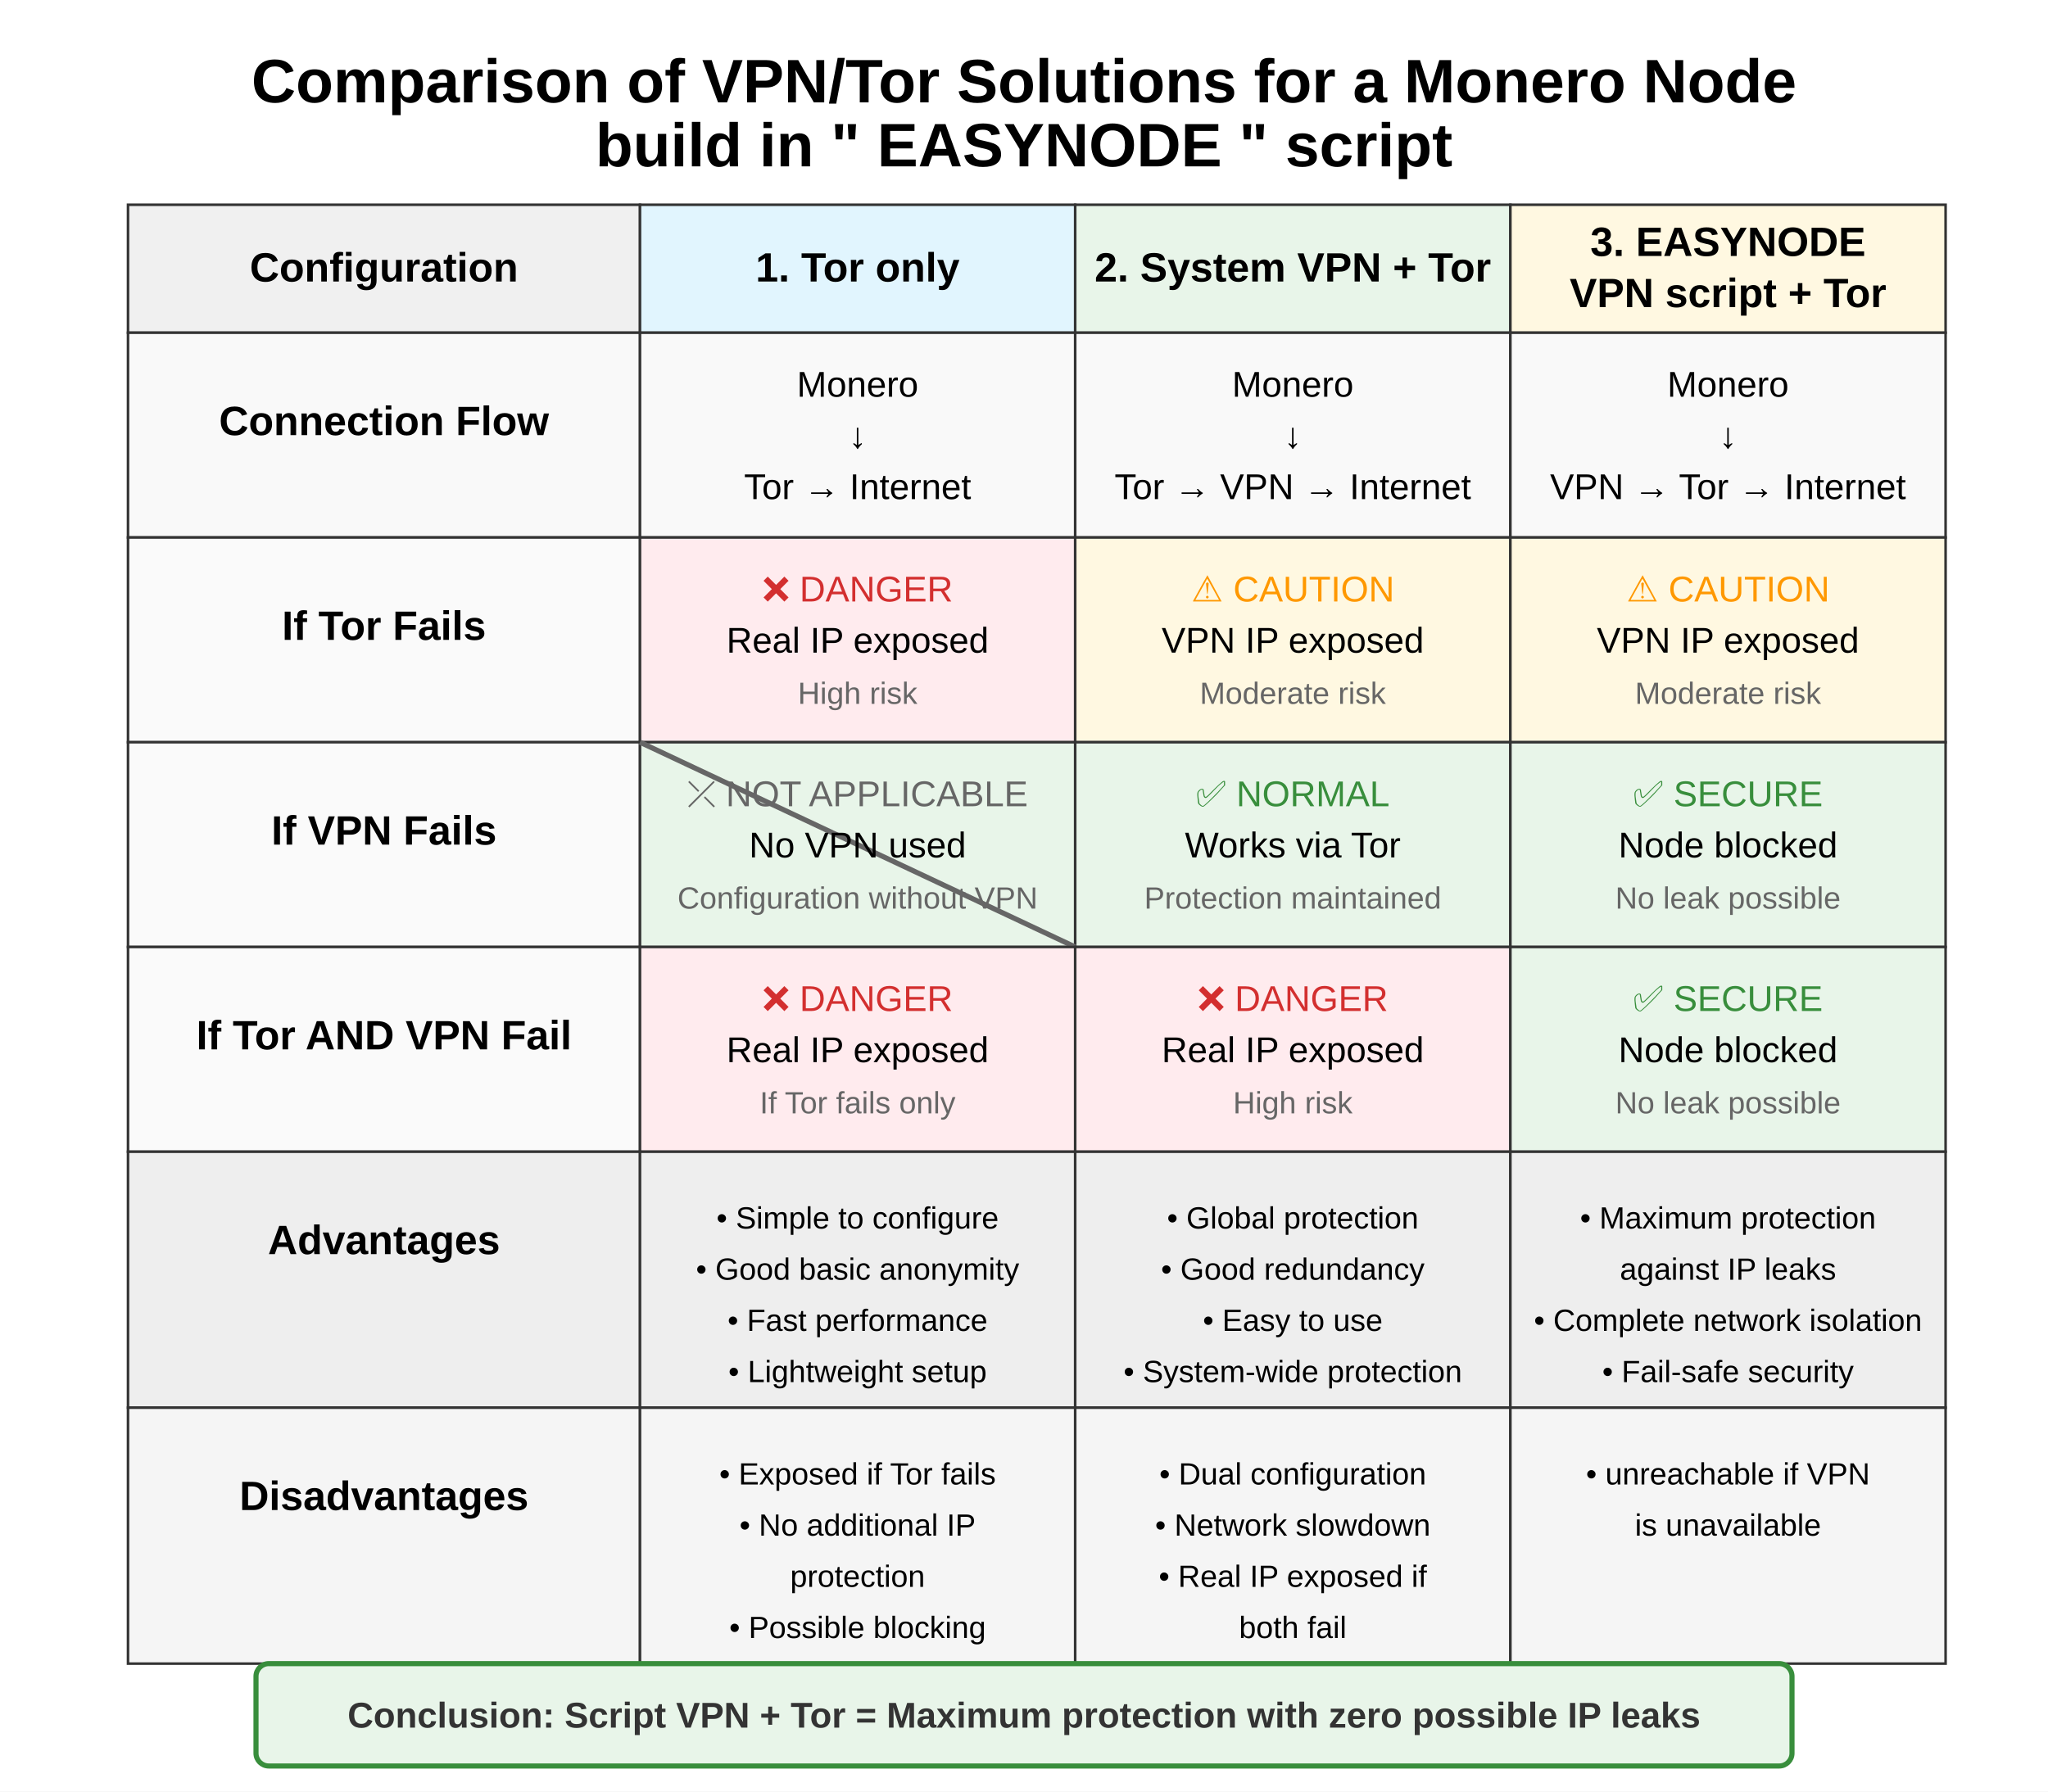
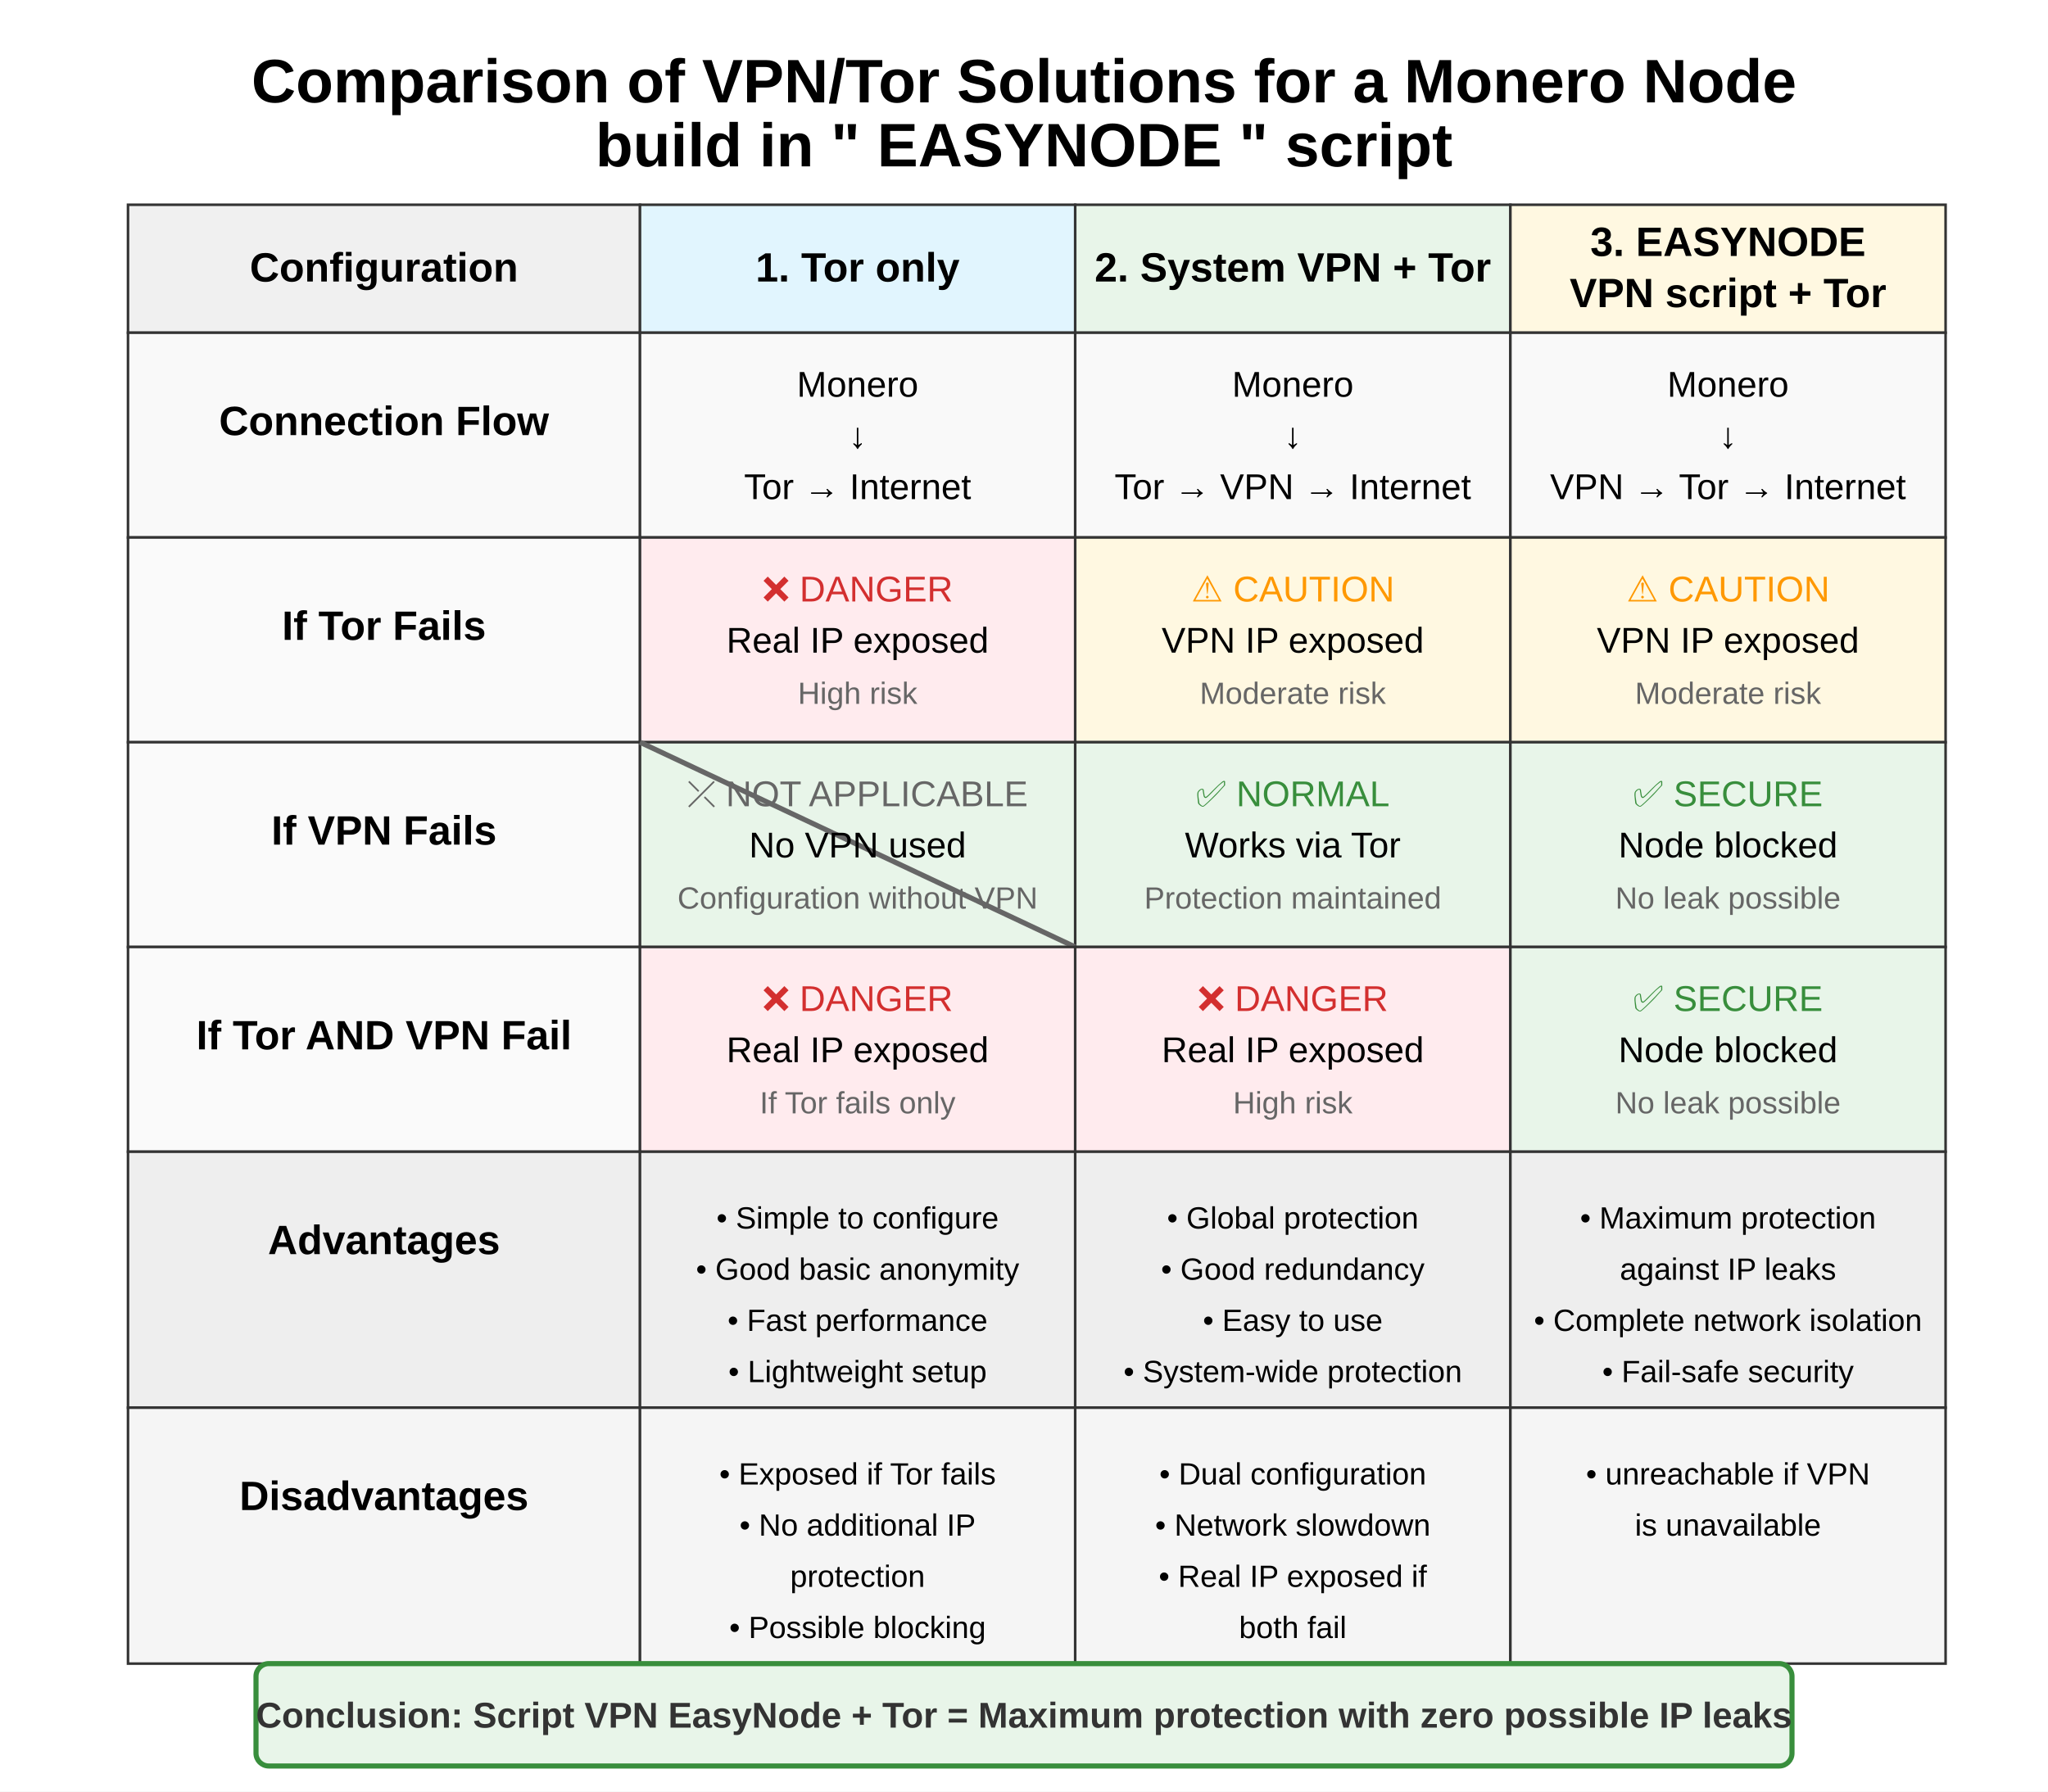
<svg xmlns="http://www.w3.org/2000/svg" viewBox="0 0 800 700">
  <rect width="800" height="700" fill="white" />
  <text x="400" y="40" font-family="Arial" font-size="24" font-weight="bold" text-anchor="middle">Comparison of VPN/Tor Solutions for a Monero Node</text>
  <text x="400" y="65" font-family="Arial" font-size="24" font-weight="bold" text-anchor="middle">build in " EASYNODE " script</text>
  <g transform="translate(50, 80)">
    <rect x="0" y="0" width="200" height="50" fill="#f0f0f0" stroke="#333" stroke-width="1" />
    <rect x="200" y="0" width="170" height="50" fill="#e1f5fe" stroke="#333" stroke-width="1" />
    <rect x="370" y="0" width="170" height="50" fill="#e8f5e9" stroke="#333" stroke-width="1" />
    <rect x="540" y="0" width="170" height="50" fill="#fff8e1" stroke="#333" stroke-width="1" />
    <text x="100" y="30" font-family="Arial" font-size="16" font-weight="bold" text-anchor="middle">Configuration</text>
    <text x="285" y="30" font-family="Arial" font-size="16" font-weight="bold" text-anchor="middle">1. Tor only</text>
    <text x="455" y="30" font-family="Arial" font-size="16" font-weight="bold" text-anchor="middle">2. System VPN + Tor</text>
    <text x="625" y="20" font-family="Arial" font-size="16" font-weight="bold" text-anchor="middle">3. EASYNODE</text>
    <text x="625" y="40" font-family="Arial" font-size="16" font-weight="bold" text-anchor="middle">VPN script + Tor</text>
    <rect x="0" y="50" width="200" height="80" fill="#f9f9f9" stroke="#333" stroke-width="1" />
    <rect x="200" y="50" width="170" height="80" fill="#f9f9f9" stroke="#333" stroke-width="1" />
    <rect x="370" y="50" width="170" height="80" fill="#f9f9f9" stroke="#333" stroke-width="1" />
    <rect x="540" y="50" width="170" height="80" fill="#f9f9f9" stroke="#333" stroke-width="1" />
    <text x="100" y="90" font-family="Arial" font-size="16" font-weight="bold" text-anchor="middle">Connection Flow</text>
    <text x="285" y="75" font-family="Arial" font-size="14" text-anchor="middle">Monero</text>
    <text x="285" y="95" font-family="Arial" font-size="14" text-anchor="middle">↓</text>
    <text x="285" y="115" font-family="Arial" font-size="14" text-anchor="middle">Tor → Internet</text>
    <text x="455" y="75" font-family="Arial" font-size="14" text-anchor="middle">Monero</text>
    <text x="455" y="95" font-family="Arial" font-size="14" text-anchor="middle">↓</text>
    <text x="455" y="115" font-family="Arial" font-size="14" text-anchor="middle">Tor → VPN → Internet</text>
    <text x="625" y="75" font-family="Arial" font-size="14" text-anchor="middle">Monero</text>
    <text x="625" y="95" font-family="Arial" font-size="14" text-anchor="middle">↓</text>
    <text x="625" y="115" font-family="Arial" font-size="14" text-anchor="middle">VPN → Tor → Internet</text>
    <rect x="0" y="130" width="200" height="80" fill="#fafafa" stroke="#333" stroke-width="1" />
    <rect x="200" y="130" width="170" height="80" fill="#ffebee" stroke="#333" stroke-width="1" />
    <rect x="370" y="130" width="170" height="80" fill="#fff8e1" stroke="#333" stroke-width="1" />
    <rect x="540" y="130" width="170" height="80" fill="#fff8e1" stroke="#333" stroke-width="1" />
    <text x="100" y="170" font-family="Arial" font-size="16" font-weight="bold" text-anchor="middle">If Tor Fails</text>
    <text x="285" y="155" font-family="Arial" font-size="14" text-anchor="middle" fill="#d32f2f">❌ DANGER</text>
    <text x="285" y="175" font-family="Arial" font-size="14" text-anchor="middle">Real IP exposed</text>
    <text x="285" y="195" font-family="Arial" font-size="12" text-anchor="middle" fill="#666">High risk</text>
    <text x="455" y="155" font-family="Arial" font-size="14" text-anchor="middle" fill="#ff9800">⚠️ CAUTION</text>
    <text x="455" y="175" font-family="Arial" font-size="14" text-anchor="middle">VPN IP exposed</text>
    <text x="455" y="195" font-family="Arial" font-size="12" text-anchor="middle" fill="#666">Moderate risk</text>
    <text x="625" y="155" font-family="Arial" font-size="14" text-anchor="middle" fill="#ff9800">⚠️ CAUTION</text>
    <text x="625" y="175" font-family="Arial" font-size="14" text-anchor="middle">VPN IP exposed</text>
    <text x="625" y="195" font-family="Arial" font-size="12" text-anchor="middle" fill="#666">Moderate risk</text>
    <rect x="0" y="210" width="200" height="80" fill="#fafafa" stroke="#333" stroke-width="1" />
    <rect x="200" y="210" width="170" height="80" fill="#e8f5e9" stroke="#333" stroke-width="1" />
    <rect x="370" y="210" width="170" height="80" fill="#e8f5e9" stroke="#333" stroke-width="1" />
    <rect x="540" y="210" width="170" height="80" fill="#e8f5e9" stroke="#333" stroke-width="1" />
    <text x="100" y="250" font-family="Arial" font-size="16" font-weight="bold" text-anchor="middle">If VPN Fails</text>
    <line x1="200" y1="210" x2="370" y2="290" stroke="#666" stroke-width="2" />
    <text x="285" y="235" font-family="Arial" font-size="14" text-anchor="middle" fill="#666">⤫ NOT APPLICABLE</text>
    <text x="285" y="255" font-family="Arial" font-size="14" text-anchor="middle">No VPN used</text>
    <text x="285" y="275" font-family="Arial" font-size="12" text-anchor="middle" fill="#666">Configuration without VPN</text>
    <text x="455" y="235" font-family="Arial" font-size="14" text-anchor="middle" fill="#388e3c">✅ NORMAL</text>
    <text x="455" y="255" font-family="Arial" font-size="14" text-anchor="middle">Works via Tor</text>
    <text x="455" y="275" font-family="Arial" font-size="12" text-anchor="middle" fill="#666">Protection maintained</text>
    <text x="625" y="235" font-family="Arial" font-size="14" text-anchor="middle" fill="#388e3c">✅ SECURE</text>
    <text x="625" y="255" font-family="Arial" font-size="14" text-anchor="middle">Node blocked</text>
    <text x="625" y="275" font-family="Arial" font-size="12" text-anchor="middle" fill="#666">No leak possible</text>
    <rect x="0" y="290" width="200" height="80" fill="#fafafa" stroke="#333" stroke-width="1" />
    <rect x="200" y="290" width="170" height="80" fill="#ffebee" stroke="#333" stroke-width="1" />
    <rect x="370" y="290" width="170" height="80" fill="#ffebee" stroke="#333" stroke-width="1" />
    <rect x="540" y="290" width="170" height="80" fill="#e8f5e9" stroke="#333" stroke-width="1" />
    <text x="100" y="330" font-family="Arial" font-size="16" font-weight="bold" text-anchor="middle">If Tor AND VPN Fail</text>
    <text x="285" y="315" font-family="Arial" font-size="14" text-anchor="middle" fill="#d32f2f">❌ DANGER</text>
    <text x="285" y="335" font-family="Arial" font-size="14" text-anchor="middle">Real IP exposed</text>
    <text x="285" y="355" font-family="Arial" font-size="12" text-anchor="middle" fill="#666">If Tor fails only</text>
    <text x="455" y="315" font-family="Arial" font-size="14" text-anchor="middle" fill="#d32f2f">❌ DANGER</text>
    <text x="455" y="335" font-family="Arial" font-size="14" text-anchor="middle">Real IP exposed</text>
    <text x="455" y="355" font-family="Arial" font-size="12" text-anchor="middle" fill="#666">High risk</text>
    <text x="625" y="315" font-family="Arial" font-size="14" text-anchor="middle" fill="#388e3c">✅ SECURE</text>
    <text x="625" y="335" font-family="Arial" font-size="14" text-anchor="middle">Node blocked</text>
    <text x="625" y="355" font-family="Arial" font-size="12" text-anchor="middle" fill="#666">No leak possible</text>
    <rect x="0" y="370" width="200" height="100" fill="#eeeeee" stroke="#333" stroke-width="1" />
    <rect x="200" y="370" width="170" height="100" fill="#eeeeee" stroke="#333" stroke-width="1" />
    <rect x="370" y="370" width="170" height="100" fill="#eeeeee" stroke="#333" stroke-width="1" />
    <rect x="540" y="370" width="170" height="100" fill="#eeeeee" stroke="#333" stroke-width="1" />
    <text x="100" y="410" font-family="Arial" font-size="16" font-weight="bold" text-anchor="middle">Advantages</text>
    <text x="285" y="400" font-family="Arial" font-size="12" text-anchor="middle">• Simple to configure</text>
    <text x="285" y="420" font-family="Arial" font-size="12" text-anchor="middle">• Good basic anonymity</text>
    <text x="285" y="440" font-family="Arial" font-size="12" text-anchor="middle">• Fast performance</text>
    <text x="285" y="460" font-family="Arial" font-size="12" text-anchor="middle">• Lightweight setup</text>
    <text x="455" y="400" font-family="Arial" font-size="12" text-anchor="middle">• Global protection</text>
    <text x="455" y="420" font-family="Arial" font-size="12" text-anchor="middle">• Good redundancy</text>
    <text x="455" y="440" font-family="Arial" font-size="12" text-anchor="middle">• Easy to use</text>
    <text x="455" y="460" font-family="Arial" font-size="12" text-anchor="middle">• System-wide protection</text>
    <text x="625" y="400" font-family="Arial" font-size="12" text-anchor="middle">• Maximum protection</text>
    <text x="625" y="420" font-family="Arial" font-size="12" text-anchor="middle">  against IP leaks</text>
    <text x="625" y="440" font-family="Arial" font-size="12" text-anchor="middle">• Complete network isolation</text>
    <text x="625" y="460" font-family="Arial" font-size="12" text-anchor="middle">• Fail-safe security</text>
    <rect x="0" y="470" width="200" height="100" fill="#f5f5f5" stroke="#333" stroke-width="1" />
    <rect x="200" y="470" width="170" height="100" fill="#f5f5f5" stroke="#333" stroke-width="1" />
    <rect x="370" y="470" width="170" height="100" fill="#f5f5f5" stroke="#333" stroke-width="1" />
    <rect x="540" y="470" width="170" height="100" fill="#f5f5f5" stroke="#333" stroke-width="1" />
    <text x="100" y="510" font-family="Arial" font-size="16" font-weight="bold" text-anchor="middle">Disadvantages</text>
    <text x="285" y="500" font-family="Arial" font-size="12" text-anchor="middle">• Exposed if Tor fails</text>
    <text x="285" y="520" font-family="Arial" font-size="12" text-anchor="middle">• No additional IP</text>
    <text x="285" y="540" font-family="Arial" font-size="12" text-anchor="middle">  protection</text>
    <text x="285" y="560" font-family="Arial" font-size="12" text-anchor="middle">• Possible blocking</text>
    <text x="455" y="500" font-family="Arial" font-size="12" text-anchor="middle">• Dual configuration</text>
    <text x="455" y="520" font-family="Arial" font-size="12" text-anchor="middle">• Network slowdown</text>
    <text x="455" y="540" font-family="Arial" font-size="12" text-anchor="middle">• Real IP exposed if</text>
    <text x="455" y="560" font-family="Arial" font-size="12" text-anchor="middle">  both fail</text>
    <text x="625" y="500" font-family="Arial" font-size="12" text-anchor="middle">• unreachable if VPN</text>
    <text x="625" y="520" font-family="Arial" font-size="12" text-anchor="middle">  is unavailable</text>
  </g>
  <rect x="100" y="650" width="600" height="40" rx="5" fill="#e8f5e9" stroke="#388e3c" stroke-width="2" />
  <text x="400" y="675" font-family="Arial" font-size="14" font-weight="bold" text-anchor="middle" fill="#333">
-     Conclusion: Script VPN + Tor = Maximum protection with zero possible IP leaks
+     Conclusion: Script VPN EasyNode + Tor = Maximum protection with zero possible IP leaks
  </text>
</svg>
